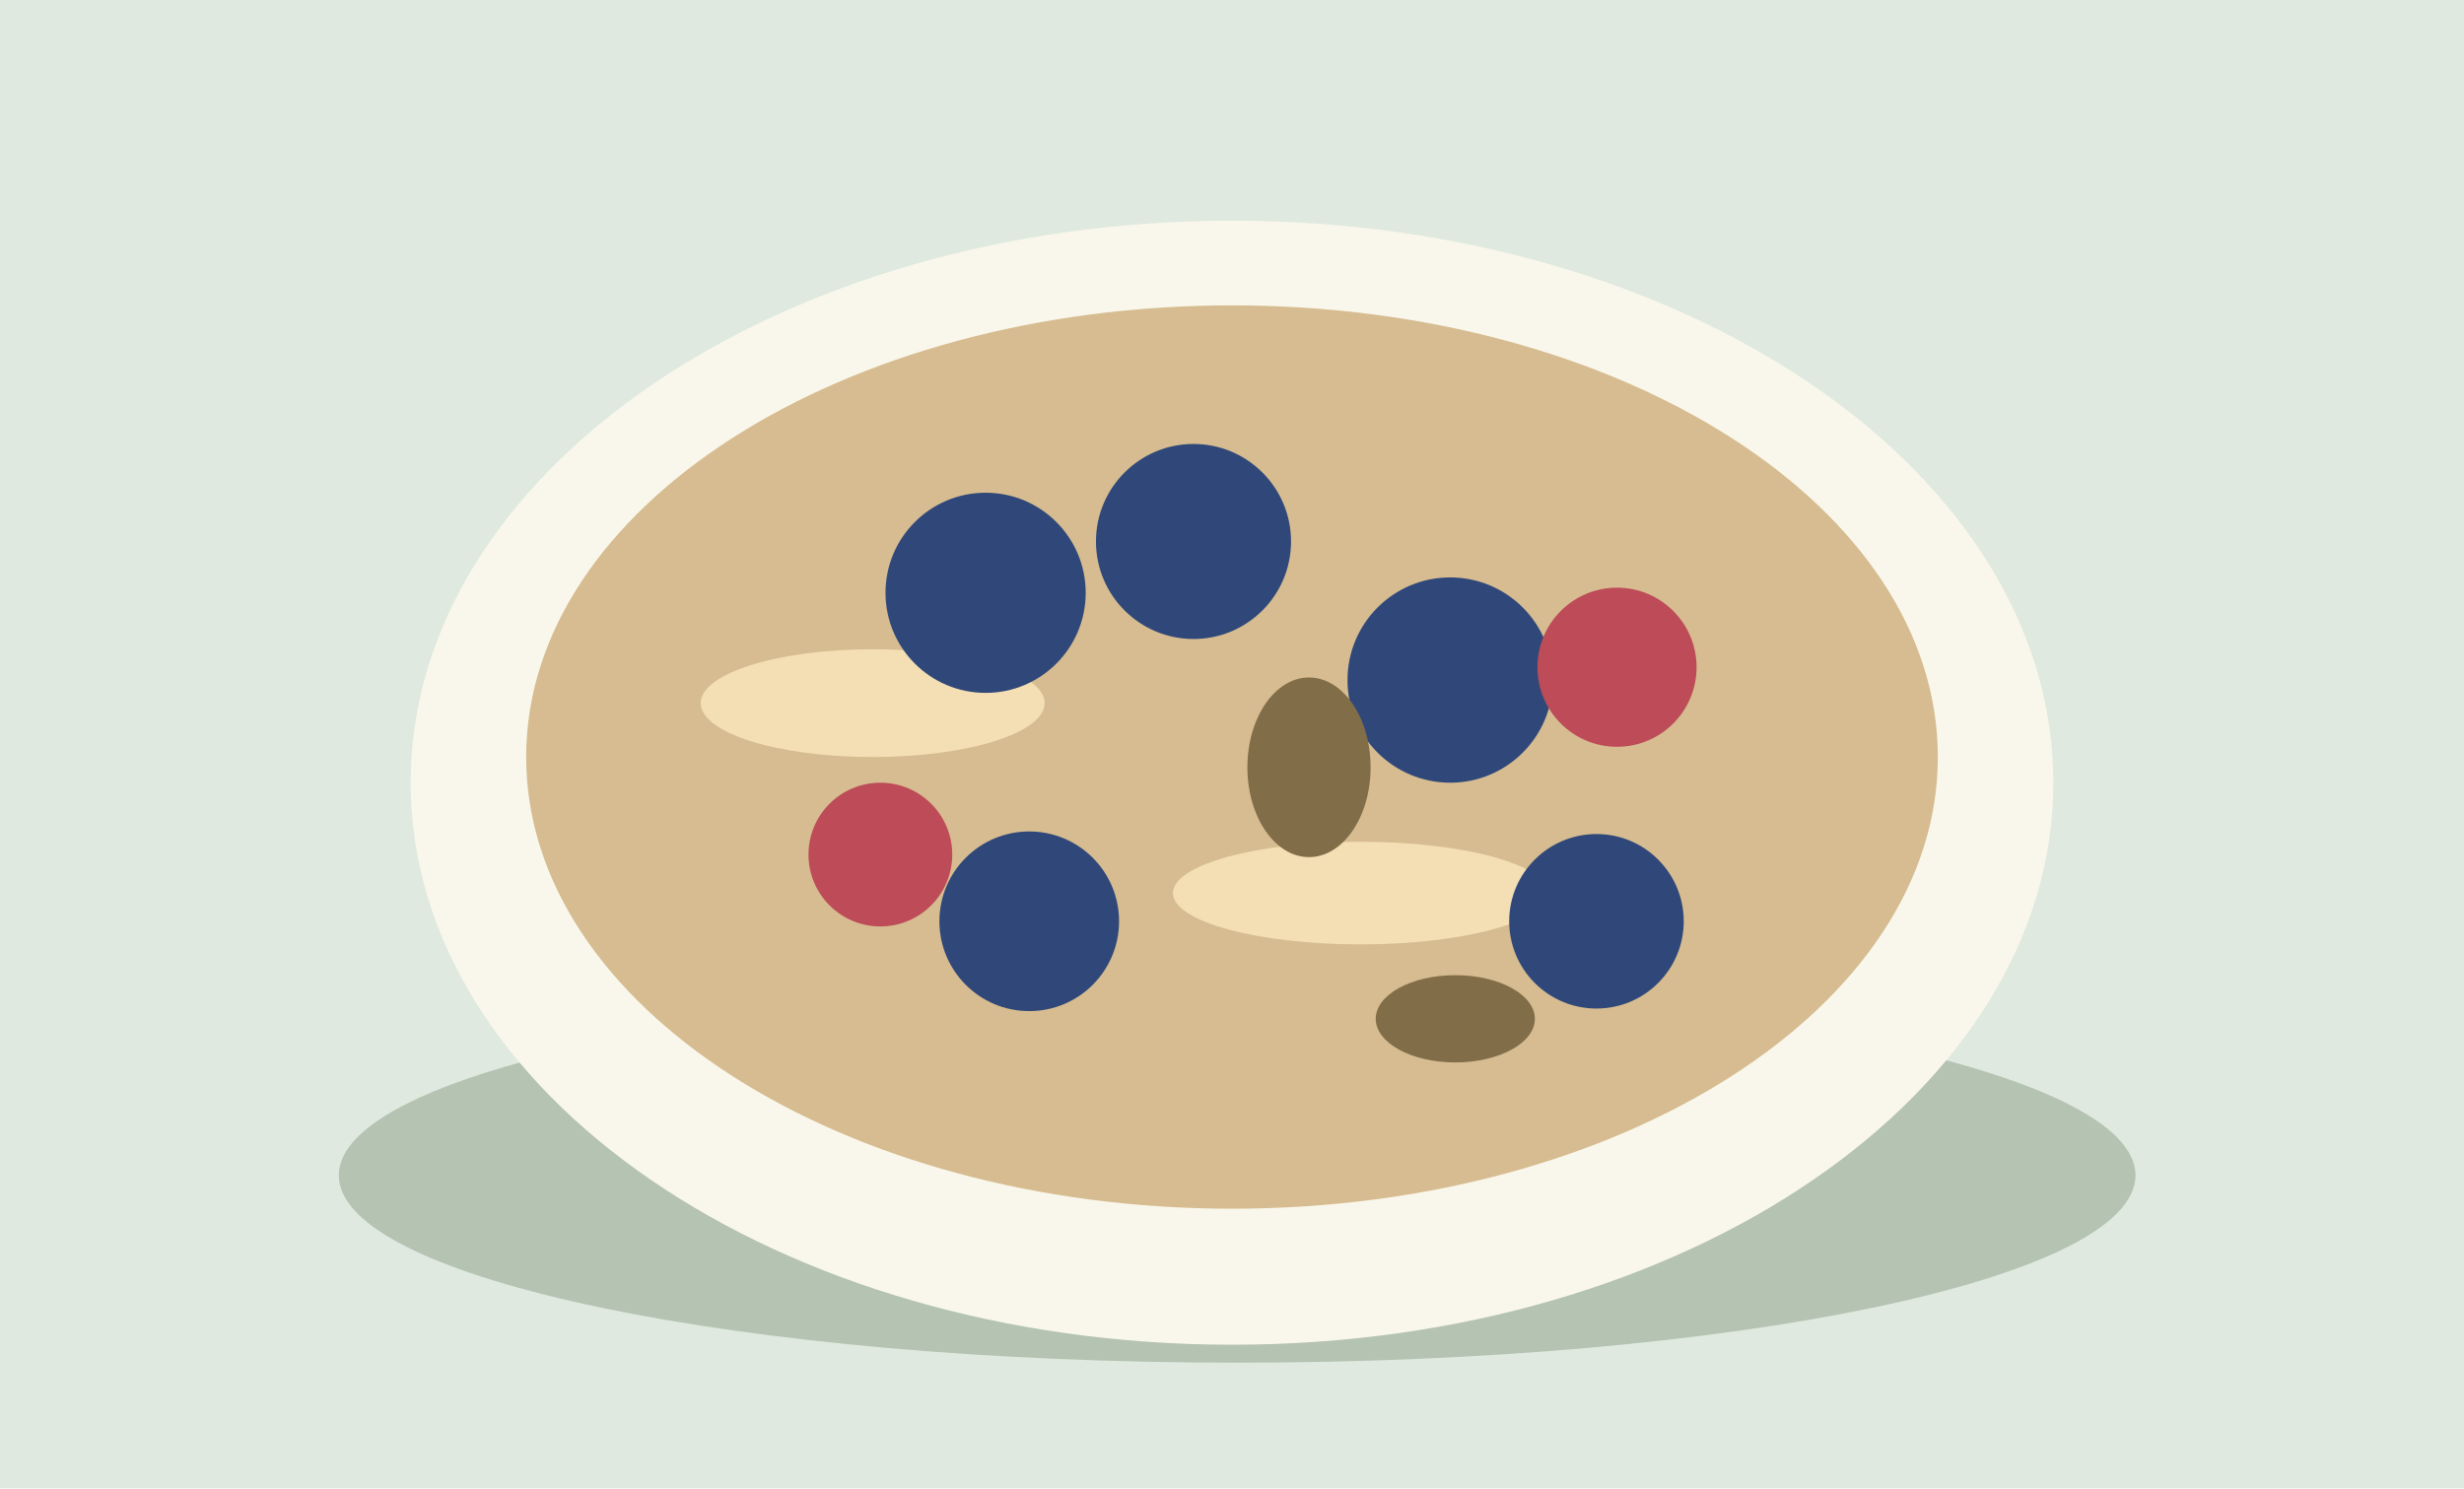
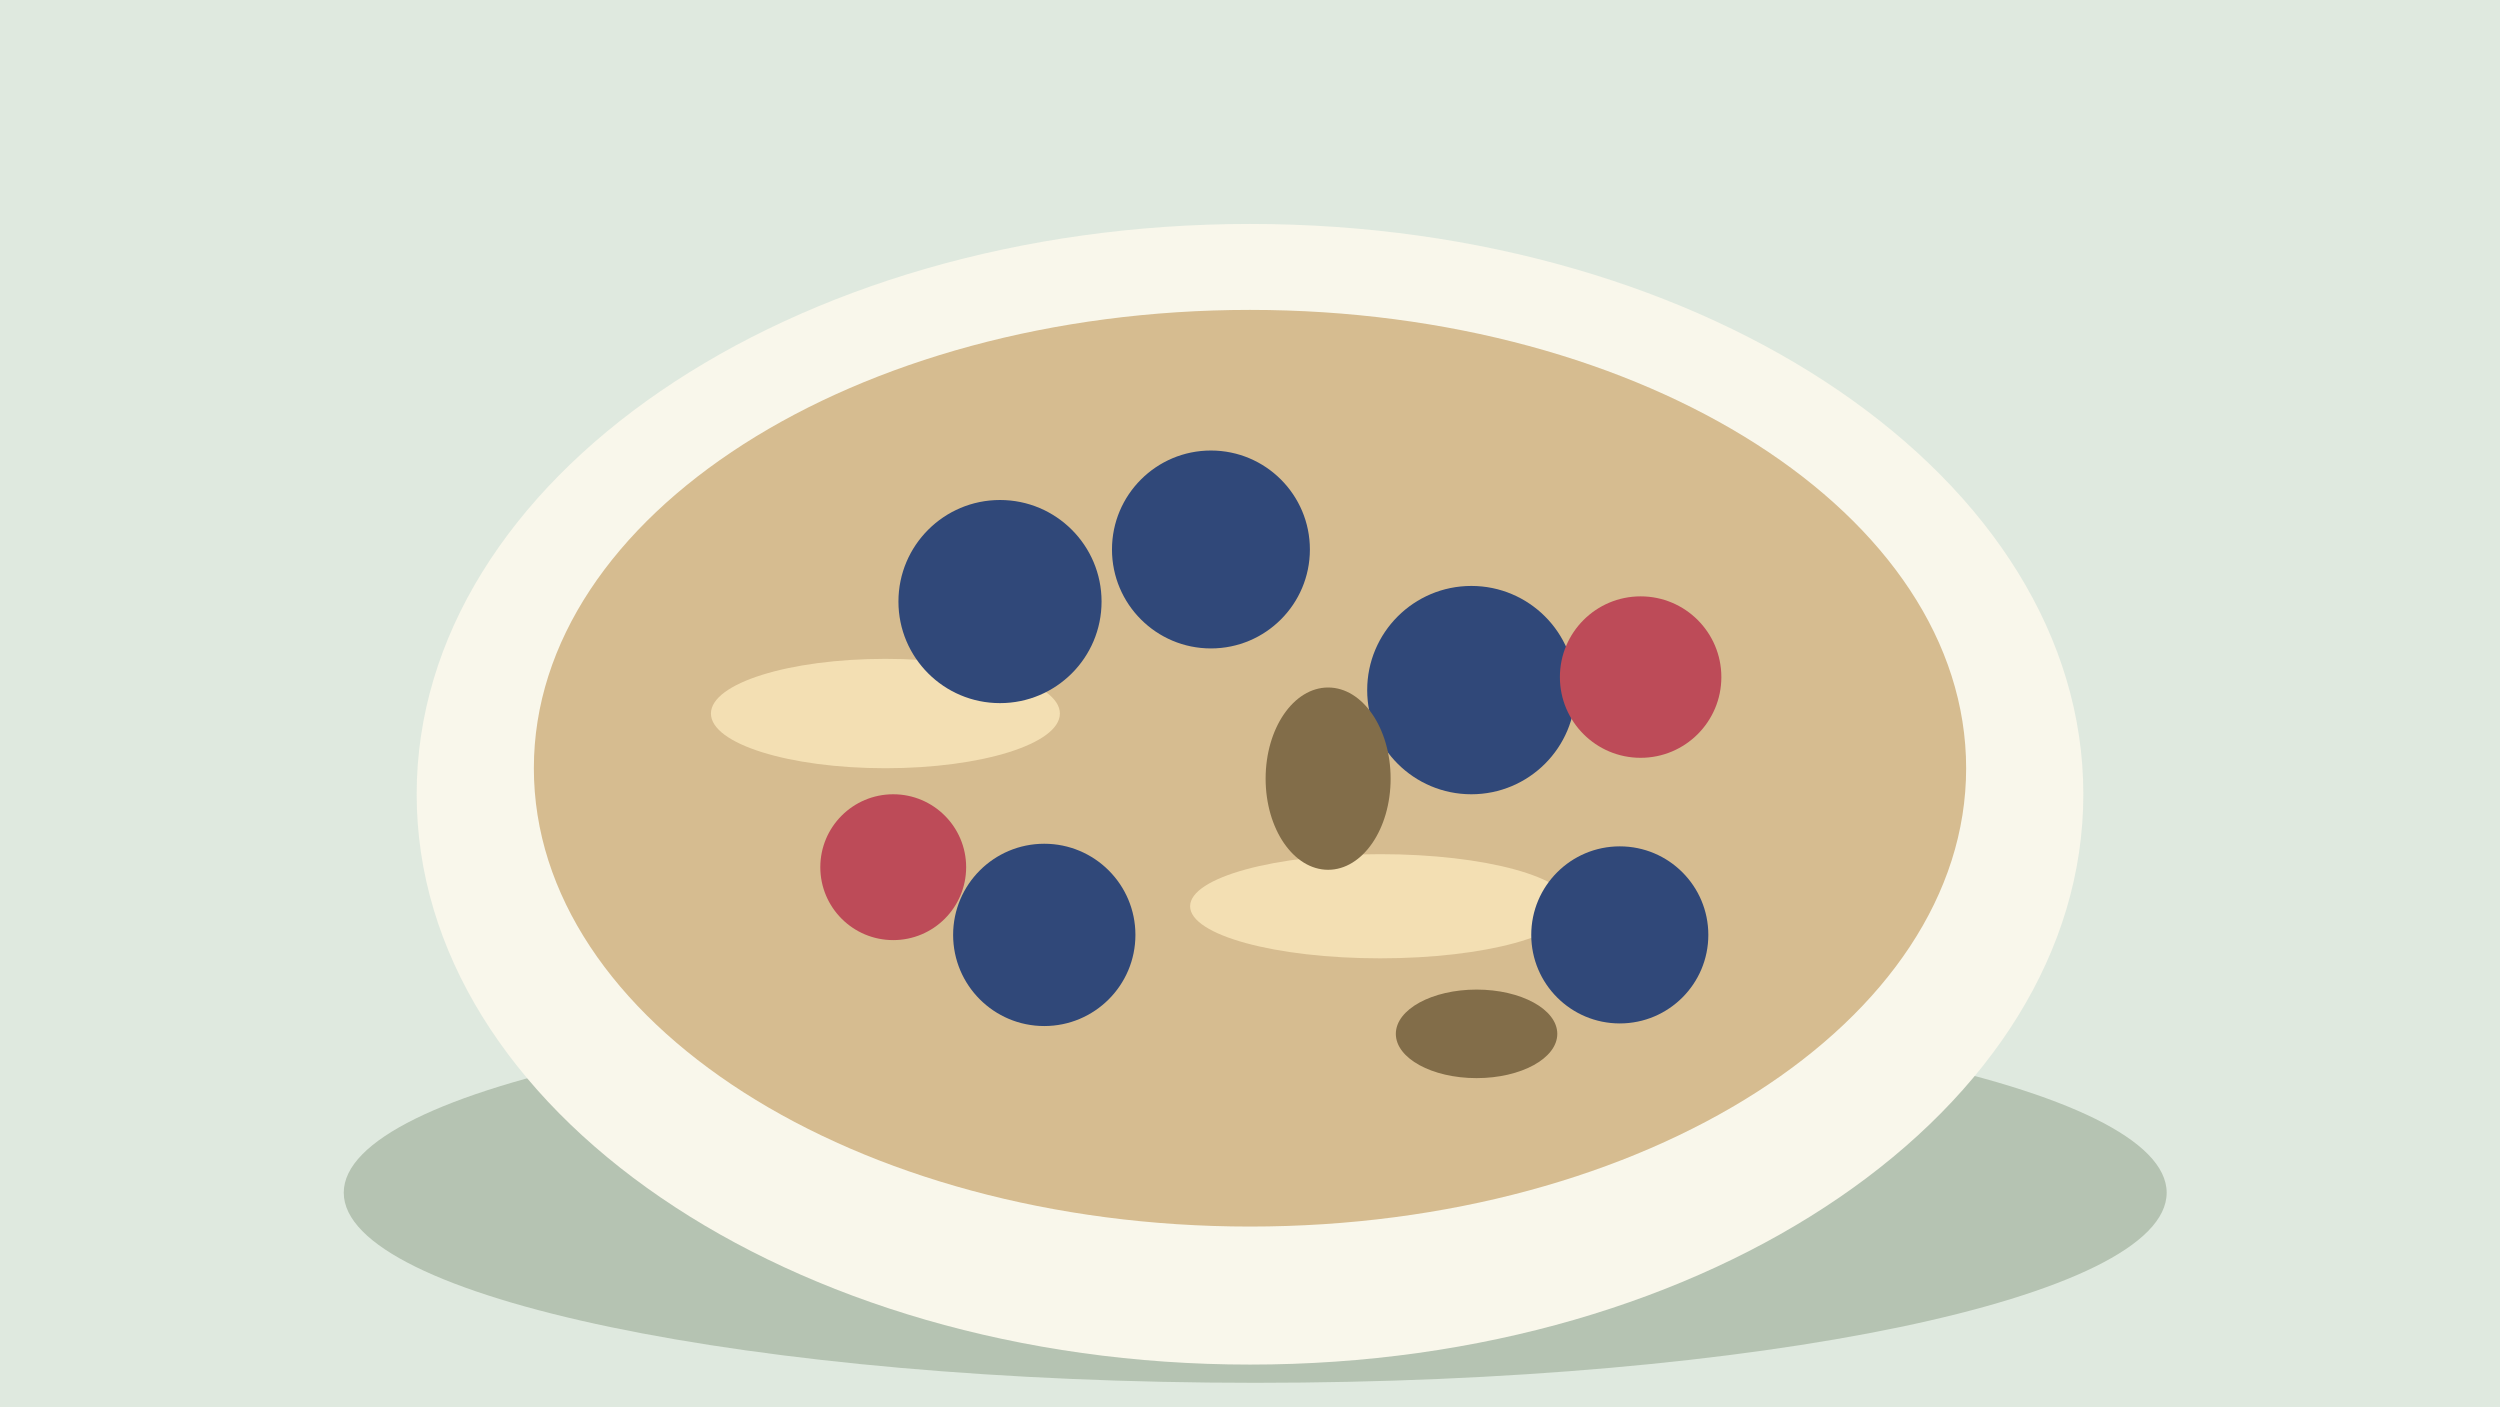
- <svg xmlns="http://www.w3.org/2000/svg" viewBox="0 0 960 580">
+ <svg xmlns="http://www.w3.org/2000/svg" width="1600" height="900" viewBox="0 0 960 540">
  <rect width="960" height="580" fill="#dfe9df" />
  <ellipse cx="482" cy="458" rx="350" ry="73" fill="#b5c3b2" />
  <ellipse cx="480" cy="305" rx="320" ry="219" fill="#f9f7eb" />
  <ellipse cx="480" cy="295" rx="275" ry="176" fill="#d6bc90" />
  <g fill="#f3dfb3">
    <ellipse cx="340" cy="274" rx="67" ry="21" />
    <ellipse cx="530" cy="348" rx="73" ry="20" />
  </g>
  <g fill="#304879">
    <circle cx="384" cy="231" r="39" />
    <circle cx="465" cy="211" r="38" />
    <circle cx="565" cy="265" r="40" />
    <circle cx="401" cy="359" r="35" />
    <circle cx="622" cy="359" r="34" />
  </g>
  <g fill="#bd4b58">
    <circle cx="343" cy="333" r="28" />
    <circle cx="630" cy="260" r="31" />
  </g>
  <g fill="#826d49">
    <ellipse cx="510" cy="299" rx="24" ry="35" />
    <ellipse cx="567" cy="397" rx="31" ry="17" />
  </g>
</svg>
